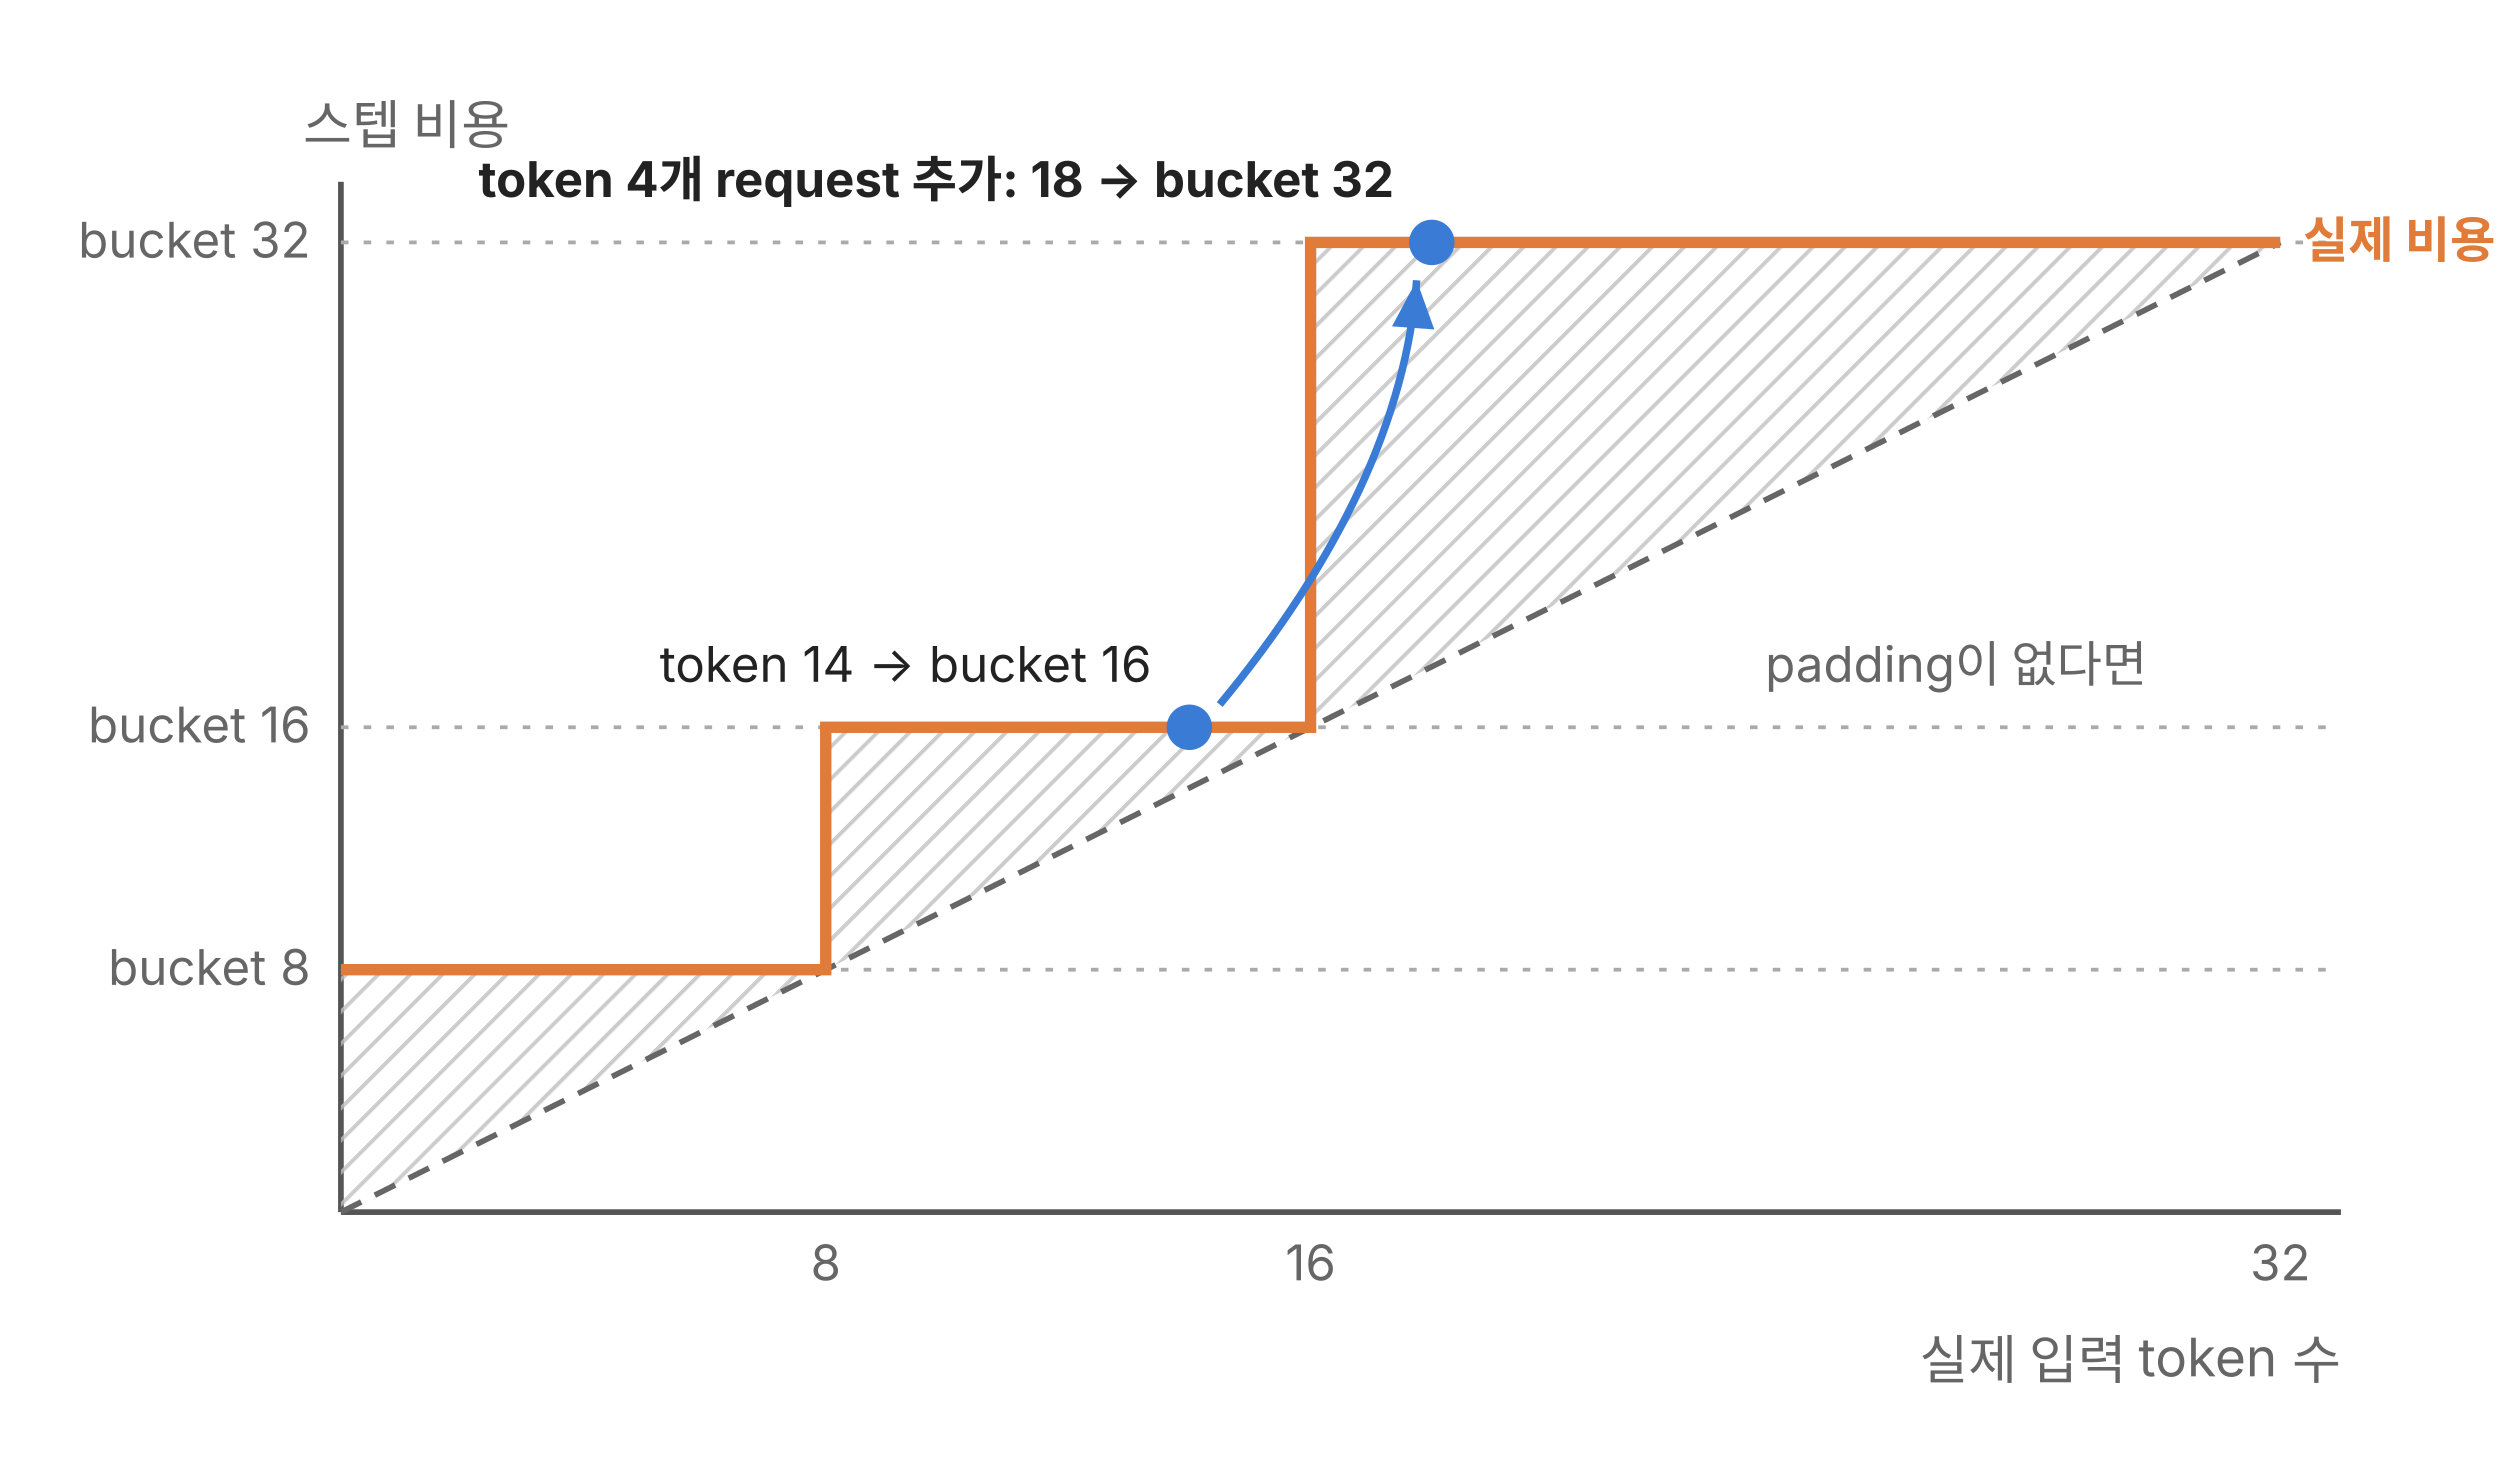
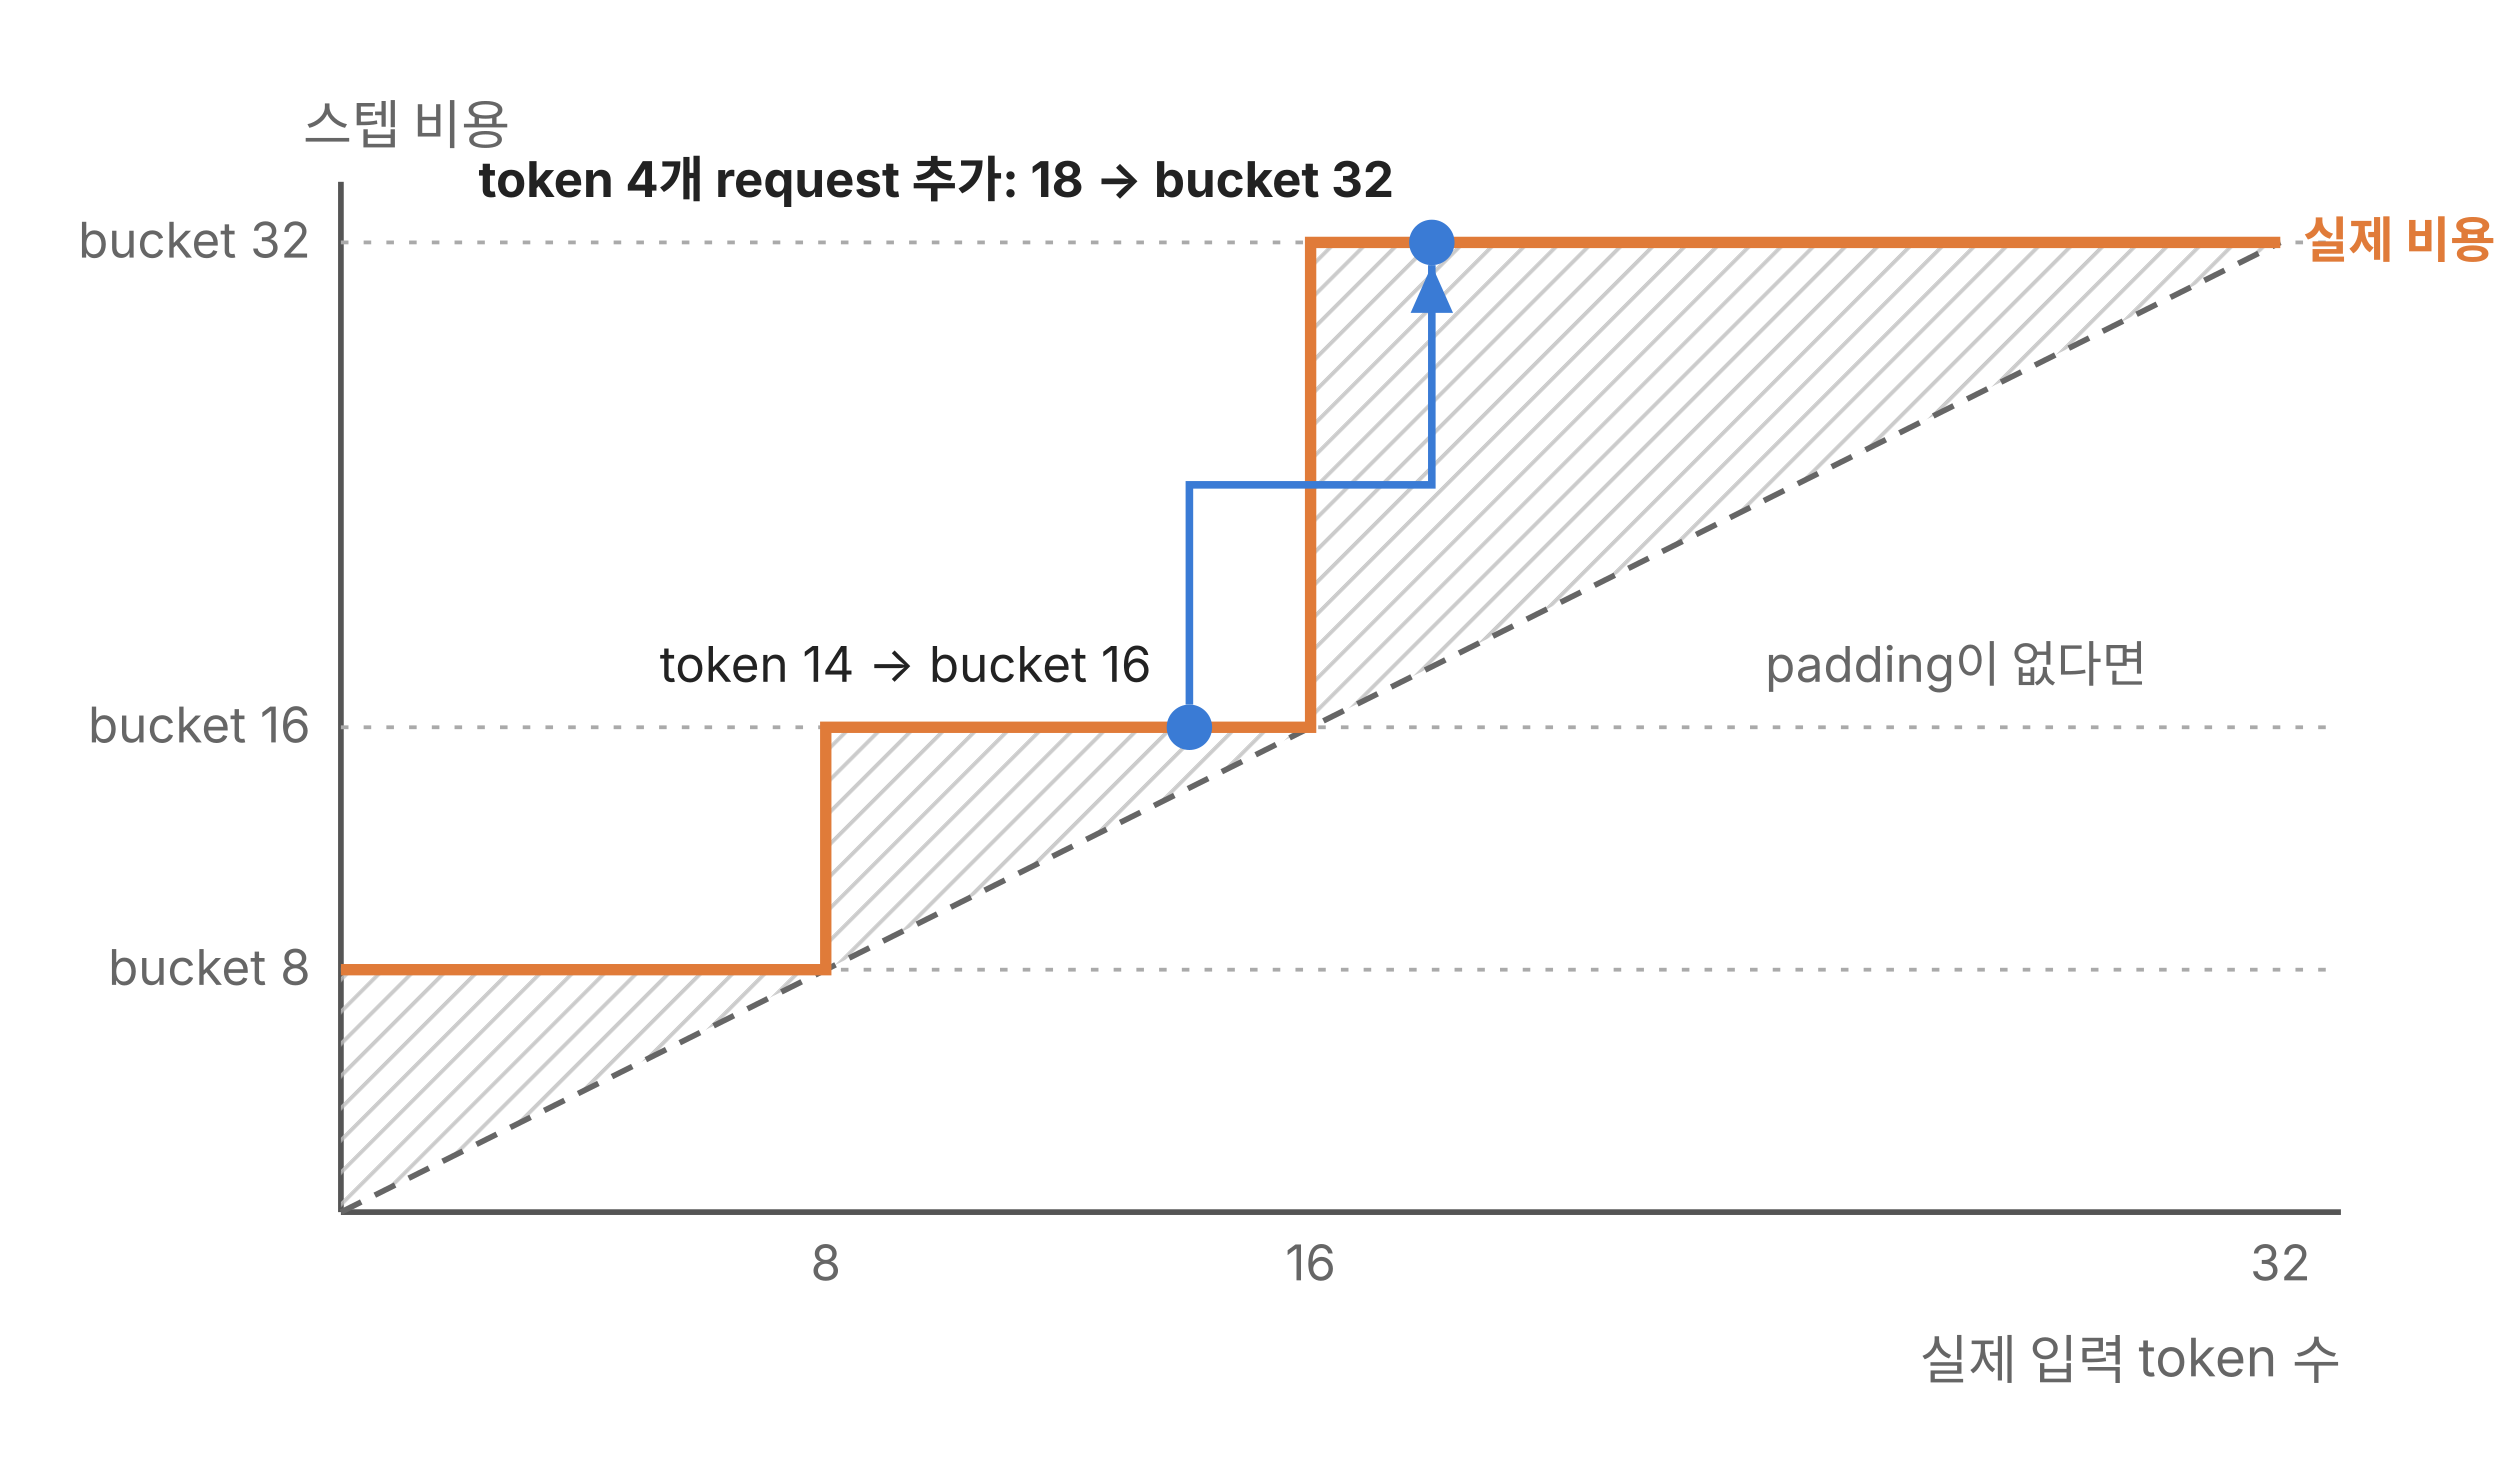
<svg xmlns="http://www.w3.org/2000/svg" viewBox="0 0 660 390" role="img" aria-label="실제 token 수에 따른 스텝 비용 계단. 14 token은 bucket 16, 4 token request를 더하면 bucket 32로 넘어간다">
  <defs>
    <pattern id="hatch" width="6" height="6" patternUnits="userSpaceOnUse" patternTransform="rotate(45)">
      <line x1="0" y1="0" x2="0" y2="6" stroke="#bbb" stroke-width="2" />
    </pattern>
  </defs>
  <defs>
    <marker id="arr" viewBox="0 0 10 10" refX="9" refY="5" markerWidth="7" markerHeight="7" orient="auto">
      <path d="M0,1 L9,5 L0,9 Z" fill="#3a7bd5" />
    </marker>
  </defs>
  <style>text{font-family:Pretendard,'Noto Sans KR',Inter,Helvetica,Arial,sans-serif;fill:#222} .sub{fill:#666}</style>
  <line x1="90" y1="320" x2="618" y2="320" stroke="#555" stroke-width="1.5" />
  <line x1="90" y1="320" x2="90" y2="48" stroke="#555" stroke-width="1.5" />
  <text class="sub" x="618" y="364" font-size="14" text-anchor="end">실제 입력 token 수</text>
  <text class="sub" x="80" y="38" font-size="14" text-anchor="start">스텝 비용</text>
  <text class="sub" x="218" y="338" font-size="13" text-anchor="middle">8</text>
  <text class="sub" x="82" y="260" font-size="13" text-anchor="end">bucket 8</text>
  <line x1="90" y1="256" x2="618" y2="256" stroke="#aaa" stroke-width="1" stroke-dasharray="2 4" />
  <text class="sub" x="346" y="338" font-size="13" text-anchor="middle">16</text>
  <text class="sub" x="82" y="196" font-size="13" text-anchor="end">bucket 16</text>
  <line x1="90" y1="192" x2="618" y2="192" stroke="#aaa" stroke-width="1" stroke-dasharray="2 4" />
  <text class="sub" x="602" y="338" font-size="13" text-anchor="middle">32</text>
  <text class="sub" x="82" y="68" font-size="13" text-anchor="end">bucket 32</text>
  <line x1="90" y1="64" x2="618" y2="64" stroke="#aaa" stroke-width="1" stroke-dasharray="2 4" />
  <polygon points="90,320 90,256 218,256 218,192 346,192 346,64 602,64 602,64" fill="url(#hatch)" opacity="0.8" />
  <line x1="90" y1="320" x2="602" y2="64" stroke="#666" stroke-width="1.5" stroke-dasharray="6 4" />
  <text class="sub" x="466.0" y="180.0" font-size="13" text-anchor="start">padding이 없다면</text>
  <polyline points="90,256 90,256 218,256 218,192 346,192 346,64 602,64" fill="none" stroke="#e07b39" stroke-width="3" />
  <text x="608" y="68" font-size="13" text-anchor="start" font-weight="bold" style="fill:#e07b39">실제 비용</text>
  <circle cx="314" cy="192" r="6" fill="#3a7bd5" />
  <circle cx="378" cy="64" r="6" fill="#3a7bd5" />
  <text x="304" y="180" font-size="13" text-anchor="end">token 14 → bucket 16</text>
-   <path d="M322,186 Q370.0,128 374,74" fill="none" stroke="#3a7bd5" stroke-width="2" marker-end="url(#arr)" />
+   <path d="M314,186 V128 H378 V70" fill="none" stroke="#3a7bd5" stroke-width="2" marker-end="url(#arr)" />
  <text x="368" y="52" font-size="13" text-anchor="end" font-weight="bold">token 4개 request 추가: 18 → bucket 32</text>
</svg>
